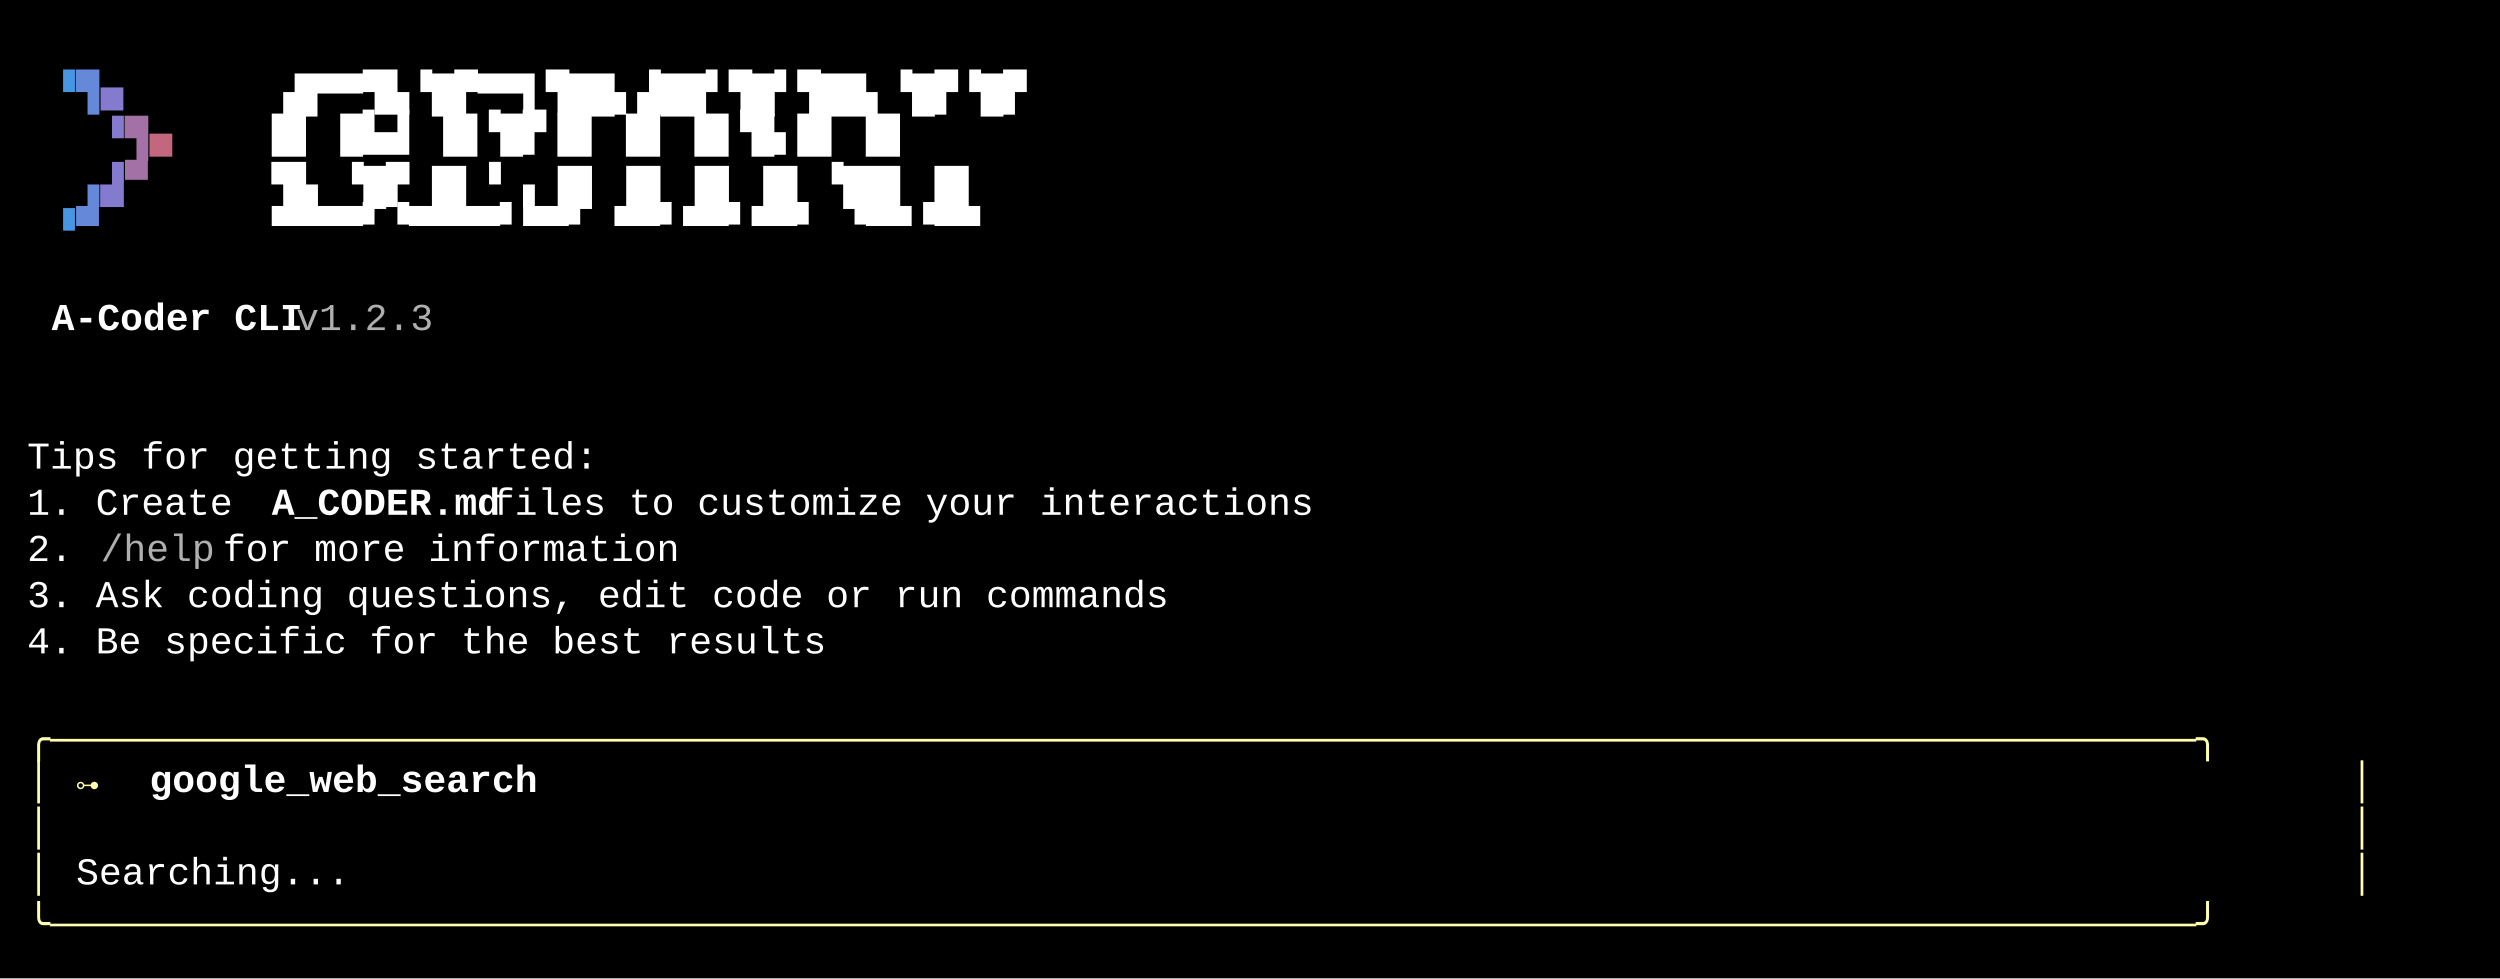
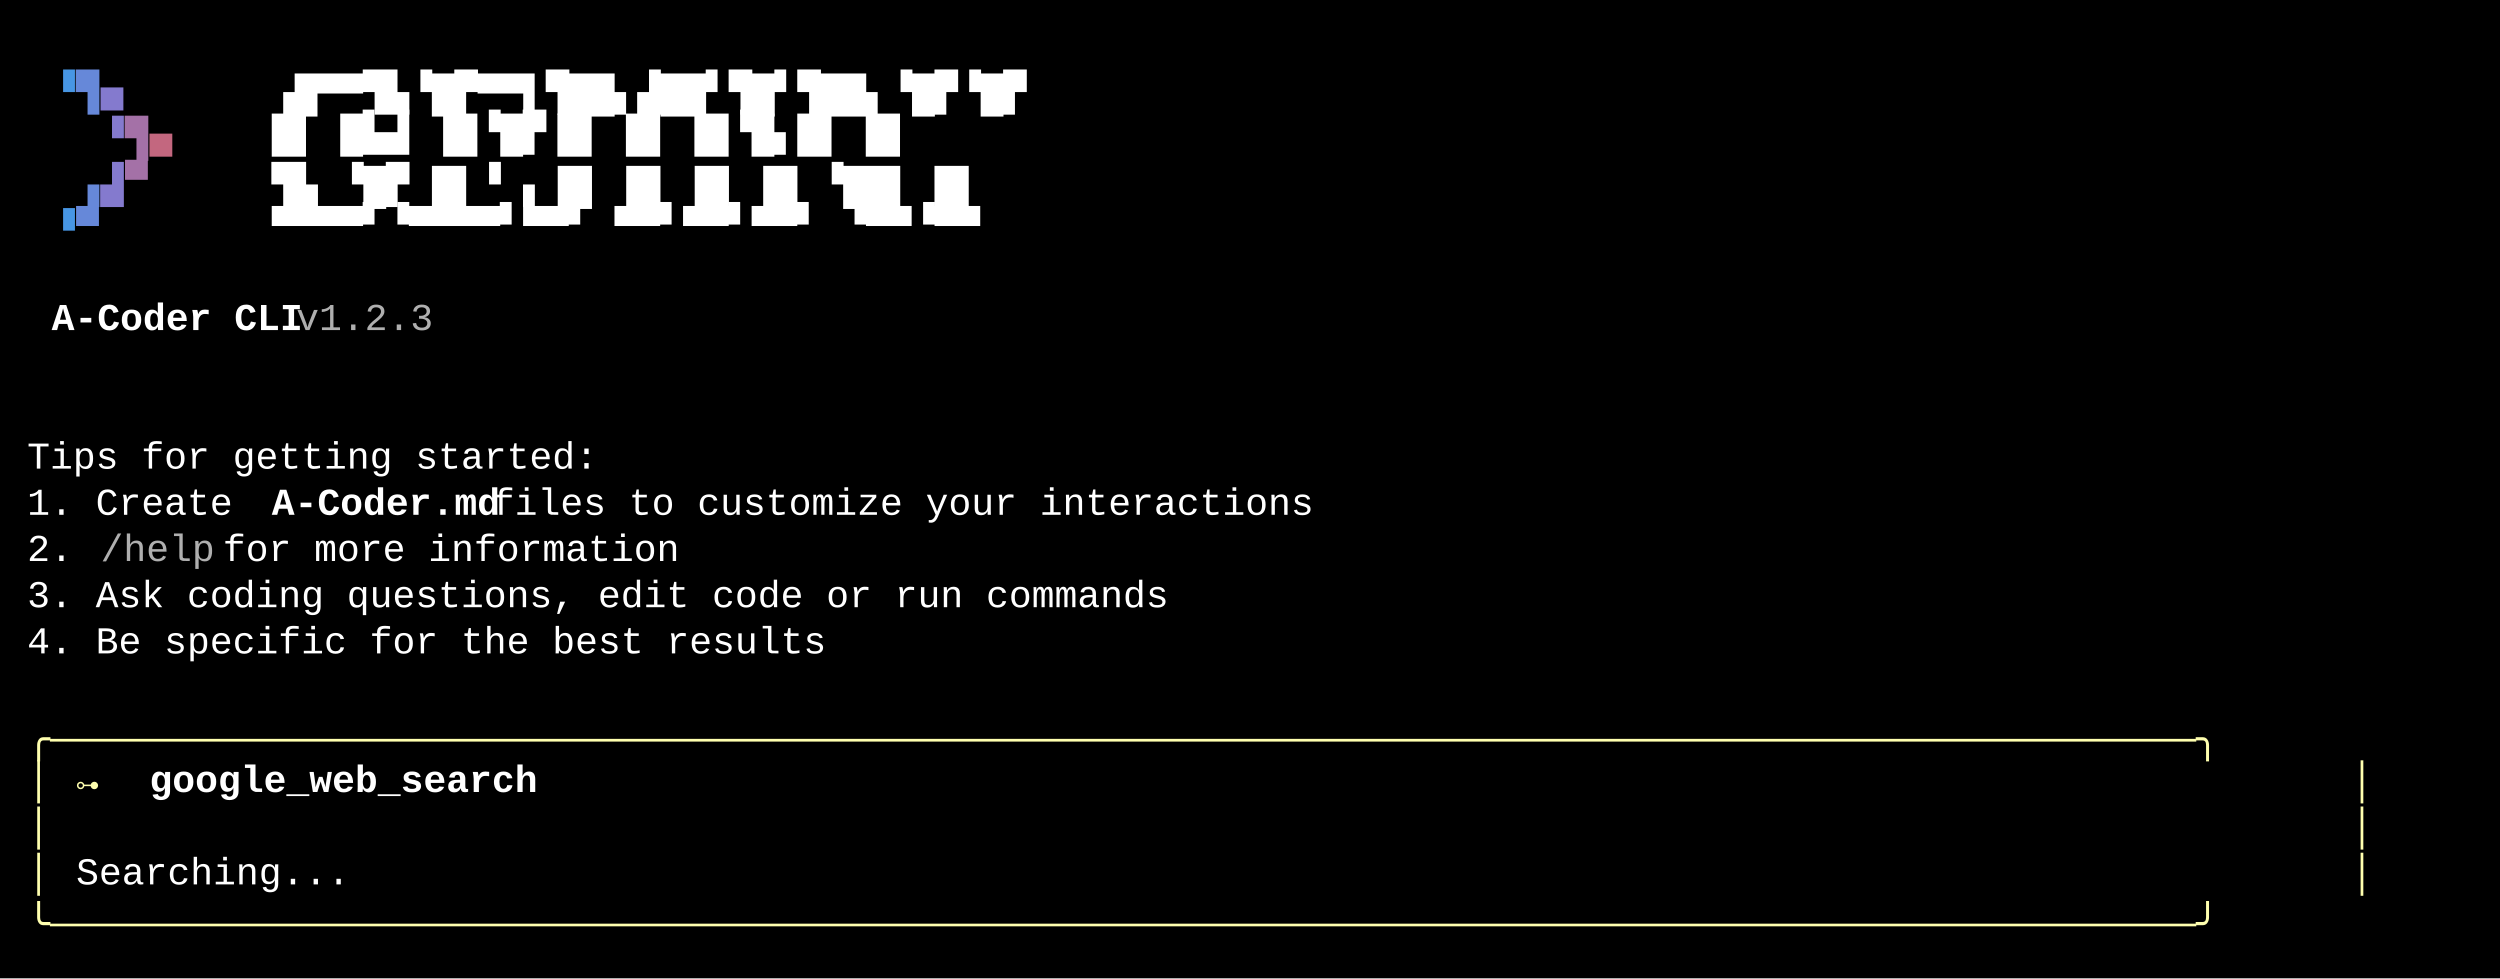
<svg xmlns="http://www.w3.org/2000/svg" width="920" height="360" viewBox="0 0 920 360">
  <style>
    text { font-family: Consolas, "Courier New", monospace; font-size: 14px; dominant-baseline: text-before-edge; white-space: pre; }
  </style>
  <rect width="920" height="360" fill="#000000" />
  <g transform="translate(10, 10)">
    <text x="9" y="19" fill="#4796e4" textLength="9" lengthAdjust="spacingAndGlyphs">▝</text>
    <text x="18" y="19" fill="#6688d9" textLength="9" lengthAdjust="spacingAndGlyphs">▜</text>
    <text x="27" y="19" fill="#847ace" textLength="9" lengthAdjust="spacingAndGlyphs">▄</text>
    <text x="90" y="19" fill="#ffffff" textLength="297" lengthAdjust="spacingAndGlyphs">▗█▀▀▜▙▝█▛▀▀▌▜██▖▟██▘▜█▘▜██▖▝█▛▝█▛</text>
    <text x="27" y="36" fill="#847ace" textLength="9" lengthAdjust="spacingAndGlyphs">▝</text>
    <text x="36" y="36" fill="#a471a7" textLength="9" lengthAdjust="spacingAndGlyphs">▜</text>
    <text x="45" y="36" fill="#c3677f" textLength="9" lengthAdjust="spacingAndGlyphs">▄</text>
    <text x="90" y="36" fill="#ffffff" textLength="297" lengthAdjust="spacingAndGlyphs">█▌     █▙▟  ▐█▝█▛▐█ ▐█ ▐█▝█▖█▌ █▌</text>
    <text x="18" y="53" fill="#6688d9" textLength="9" lengthAdjust="spacingAndGlyphs">▗</text>
    <text x="27" y="53" fill="#847ace" textLength="9" lengthAdjust="spacingAndGlyphs">▟</text>
    <text x="36" y="53" fill="#a471a7" textLength="9" lengthAdjust="spacingAndGlyphs">▀</text>
    <text x="90" y="53" fill="#ffffff" textLength="297" lengthAdjust="spacingAndGlyphs">▜▙ ▝█▛ █▌▝ ▖▐█   ▐█ ▐█ ▐█ ▝██▌ █▌</text>
    <text x="9" y="70" fill="#4796e4" textLength="9" lengthAdjust="spacingAndGlyphs">▝</text>
    <text x="18" y="70" fill="#6688d9" textLength="9" lengthAdjust="spacingAndGlyphs">▀</text>
    <text x="90" y="70" fill="#ffffff" textLength="297" lengthAdjust="spacingAndGlyphs"> ▀▀▀▀▘▝▀▀▀▀▘▀▀▘  ▀▀▘▀▀▘▀▀▘ ▝▀▀▝▀▀</text>
    <text x="9" y="104" fill="#ffffff" textLength="90" lengthAdjust="spacingAndGlyphs" font-weight="bold">A-Coder CLI</text>
    <text x="99" y="104" fill="#afafaf" textLength="63" lengthAdjust="spacingAndGlyphs"> v1.2.3</text>
    <text x="0" y="155" fill="#ffffff" textLength="225" lengthAdjust="spacingAndGlyphs">Tips for getting started:</text>
    <text x="0" y="172" fill="#ffffff" textLength="90" lengthAdjust="spacingAndGlyphs">1. Create </text>
-     <text x="90" y="172" fill="#ffffff" textLength="81" lengthAdjust="spacingAndGlyphs" font-weight="bold">A_CODER.md</text>
+     <text x="90" y="172" fill="#ffffff" textLength="81" lengthAdjust="spacingAndGlyphs" font-weight="bold">A-Coder.md</text>
    <text x="171" y="172" fill="#ffffff" textLength="333" lengthAdjust="spacingAndGlyphs"> files to customize your interactions</text>
    <text x="0" y="189" fill="#ffffff" textLength="27" lengthAdjust="spacingAndGlyphs">2. </text>
    <text x="27" y="189" fill="#afafaf" textLength="45" lengthAdjust="spacingAndGlyphs">/help</text>
    <text x="72" y="189" fill="#ffffff" textLength="189" lengthAdjust="spacingAndGlyphs"> for more information</text>
    <text x="0" y="206" fill="#ffffff" textLength="450" lengthAdjust="spacingAndGlyphs">3. Ask coding questions, edit code or run commands</text>
    <text x="0" y="223" fill="#ffffff" textLength="315" lengthAdjust="spacingAndGlyphs">4. Be specific for the best results</text>
    <text x="0" y="257" fill="#ffffaf" textLength="864" lengthAdjust="spacingAndGlyphs">╭──────────────────────────────────────────────────────────────────────────────────────────────╮</text>
    <text x="0" y="274" fill="#ffffaf" textLength="9" lengthAdjust="spacingAndGlyphs">│</text>
    <text x="18" y="274" fill="#ffffaf" textLength="9" lengthAdjust="spacingAndGlyphs">⊶</text>
    <text x="45" y="274" fill="#ffffff" textLength="153" lengthAdjust="spacingAndGlyphs" font-weight="bold">google_web_search</text>
    <text x="855" y="274" fill="#ffffaf" textLength="9" lengthAdjust="spacingAndGlyphs">│</text>
    <text x="0" y="291" fill="#ffffaf" textLength="9" lengthAdjust="spacingAndGlyphs">│</text>
    <text x="855" y="291" fill="#ffffaf" textLength="9" lengthAdjust="spacingAndGlyphs">│</text>
    <text x="0" y="308" fill="#ffffaf" textLength="9" lengthAdjust="spacingAndGlyphs">│</text>
    <text x="18" y="308" fill="#ffffff" textLength="108" lengthAdjust="spacingAndGlyphs">Searching...</text>
    <text x="855" y="308" fill="#ffffaf" textLength="9" lengthAdjust="spacingAndGlyphs">│</text>
    <text x="0" y="325" fill="#ffffaf" textLength="864" lengthAdjust="spacingAndGlyphs">╰──────────────────────────────────────────────────────────────────────────────────────────────╯</text>
  </g>
</svg>
